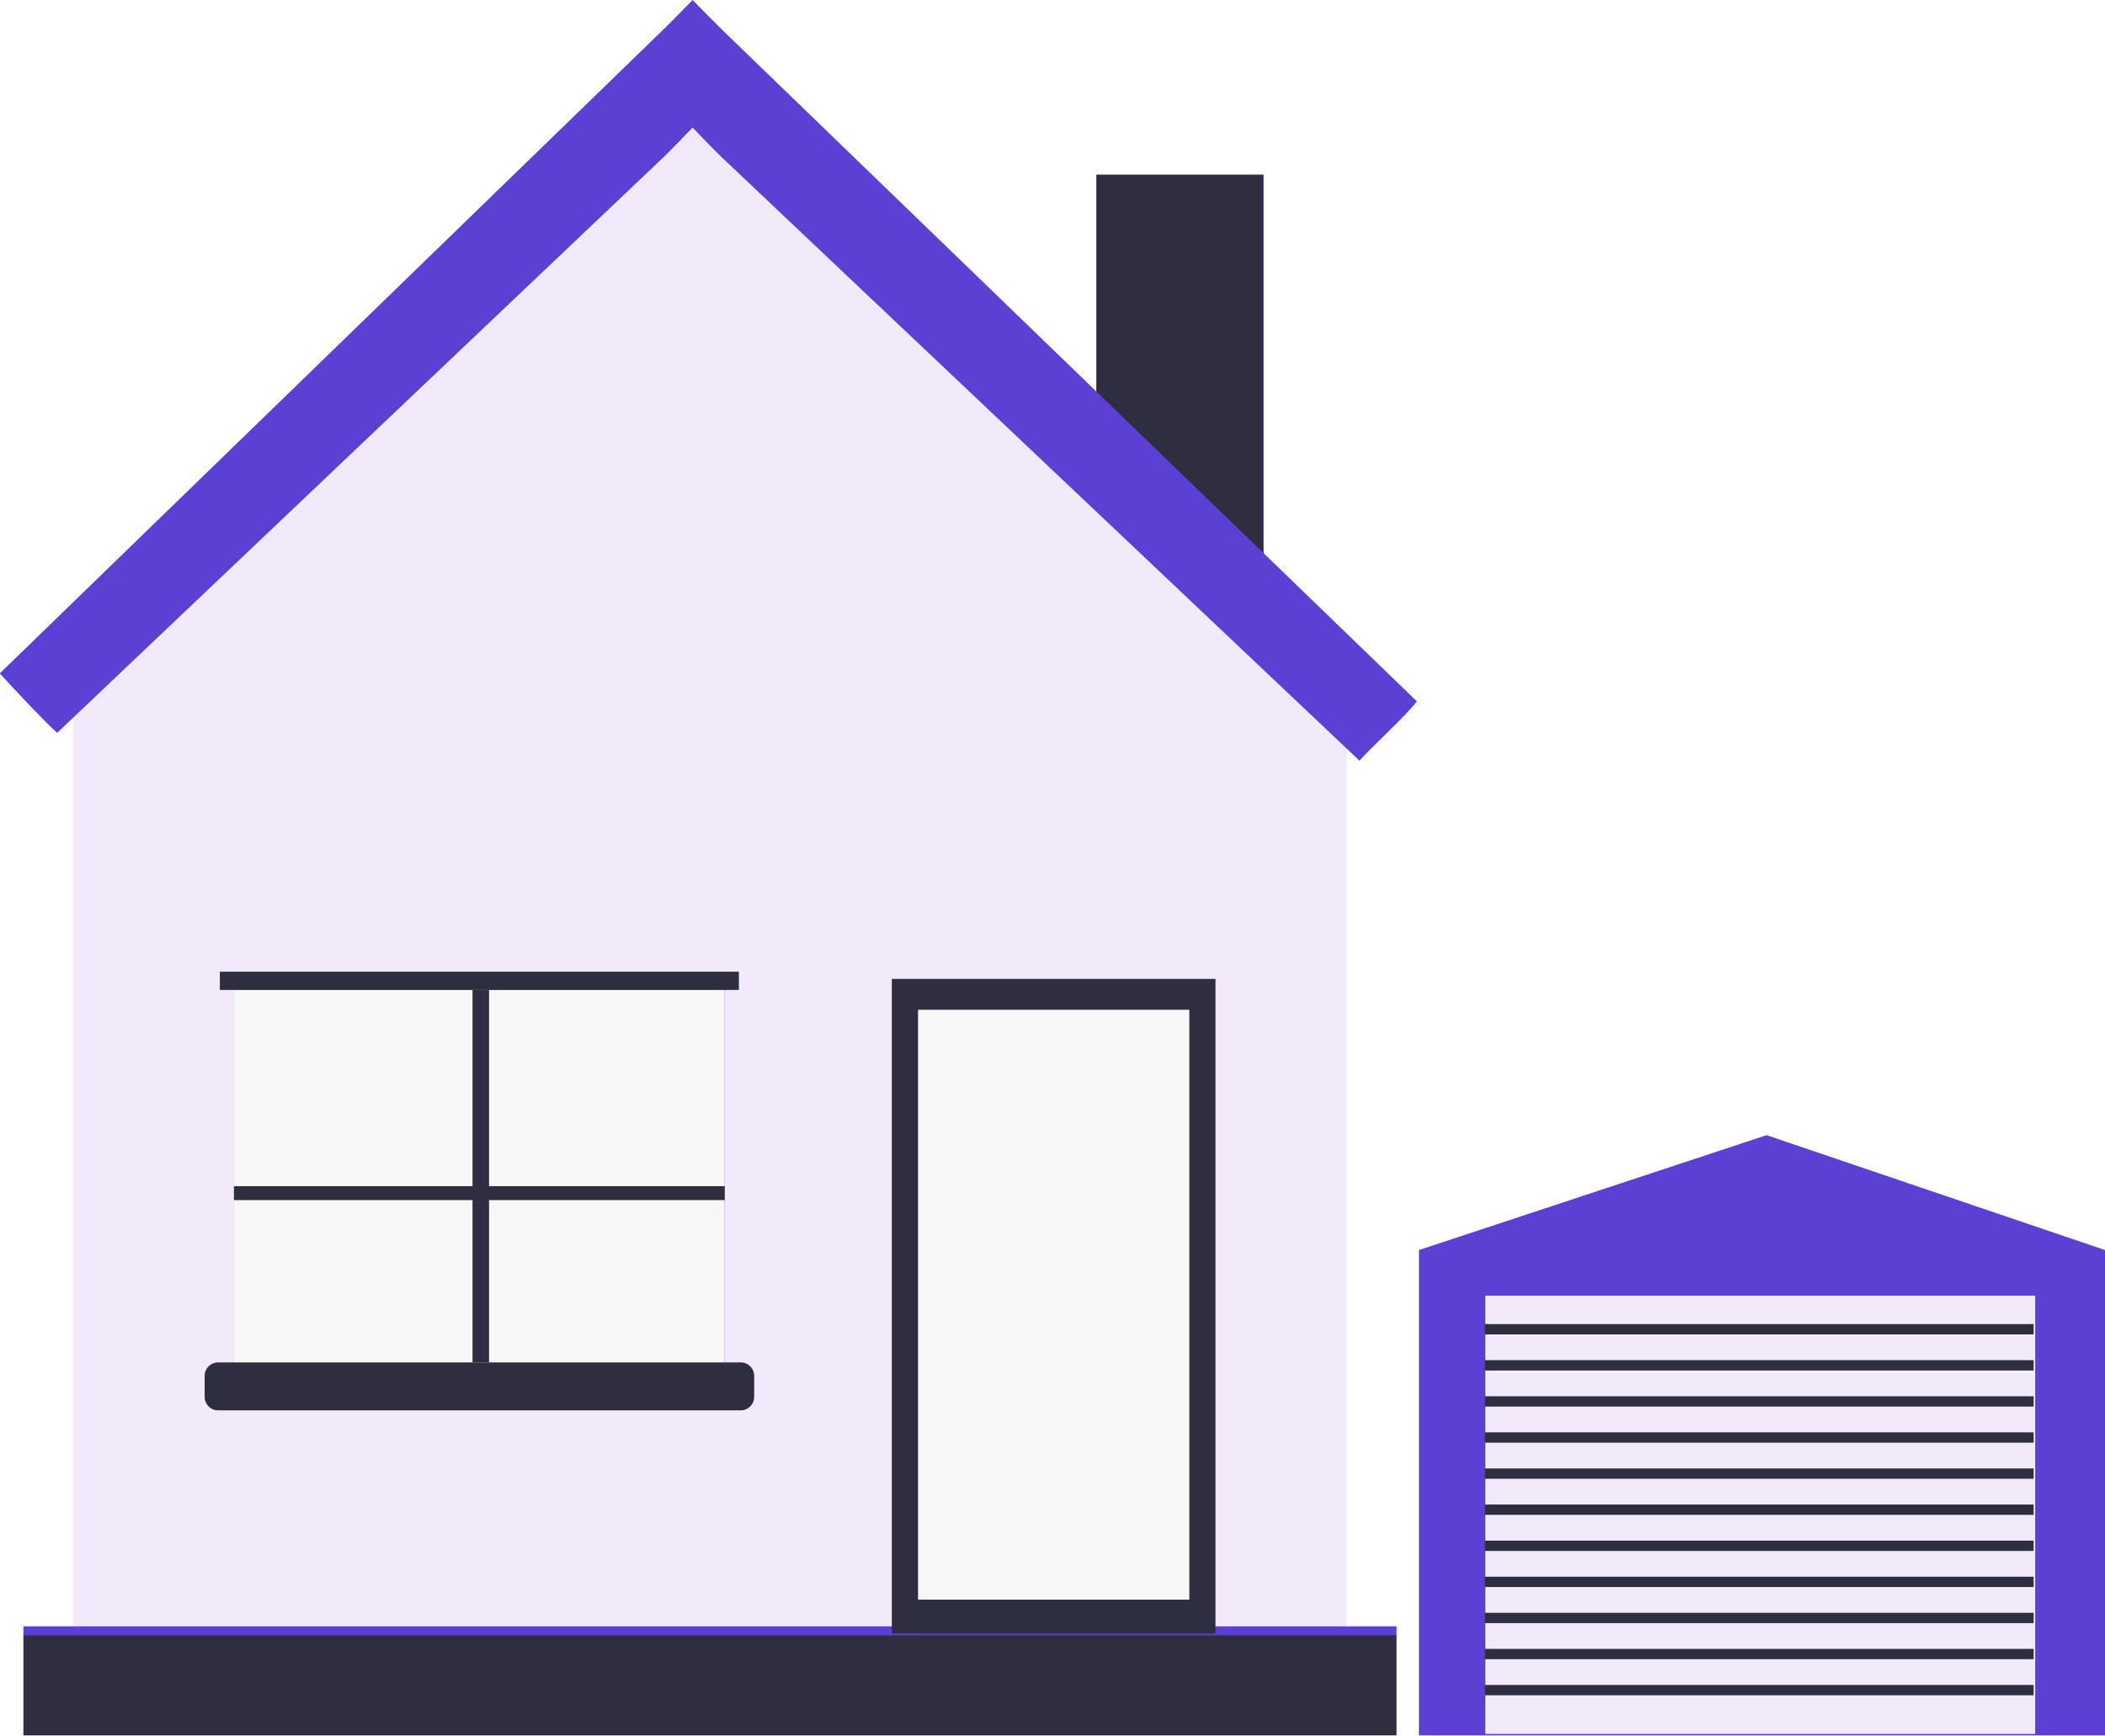
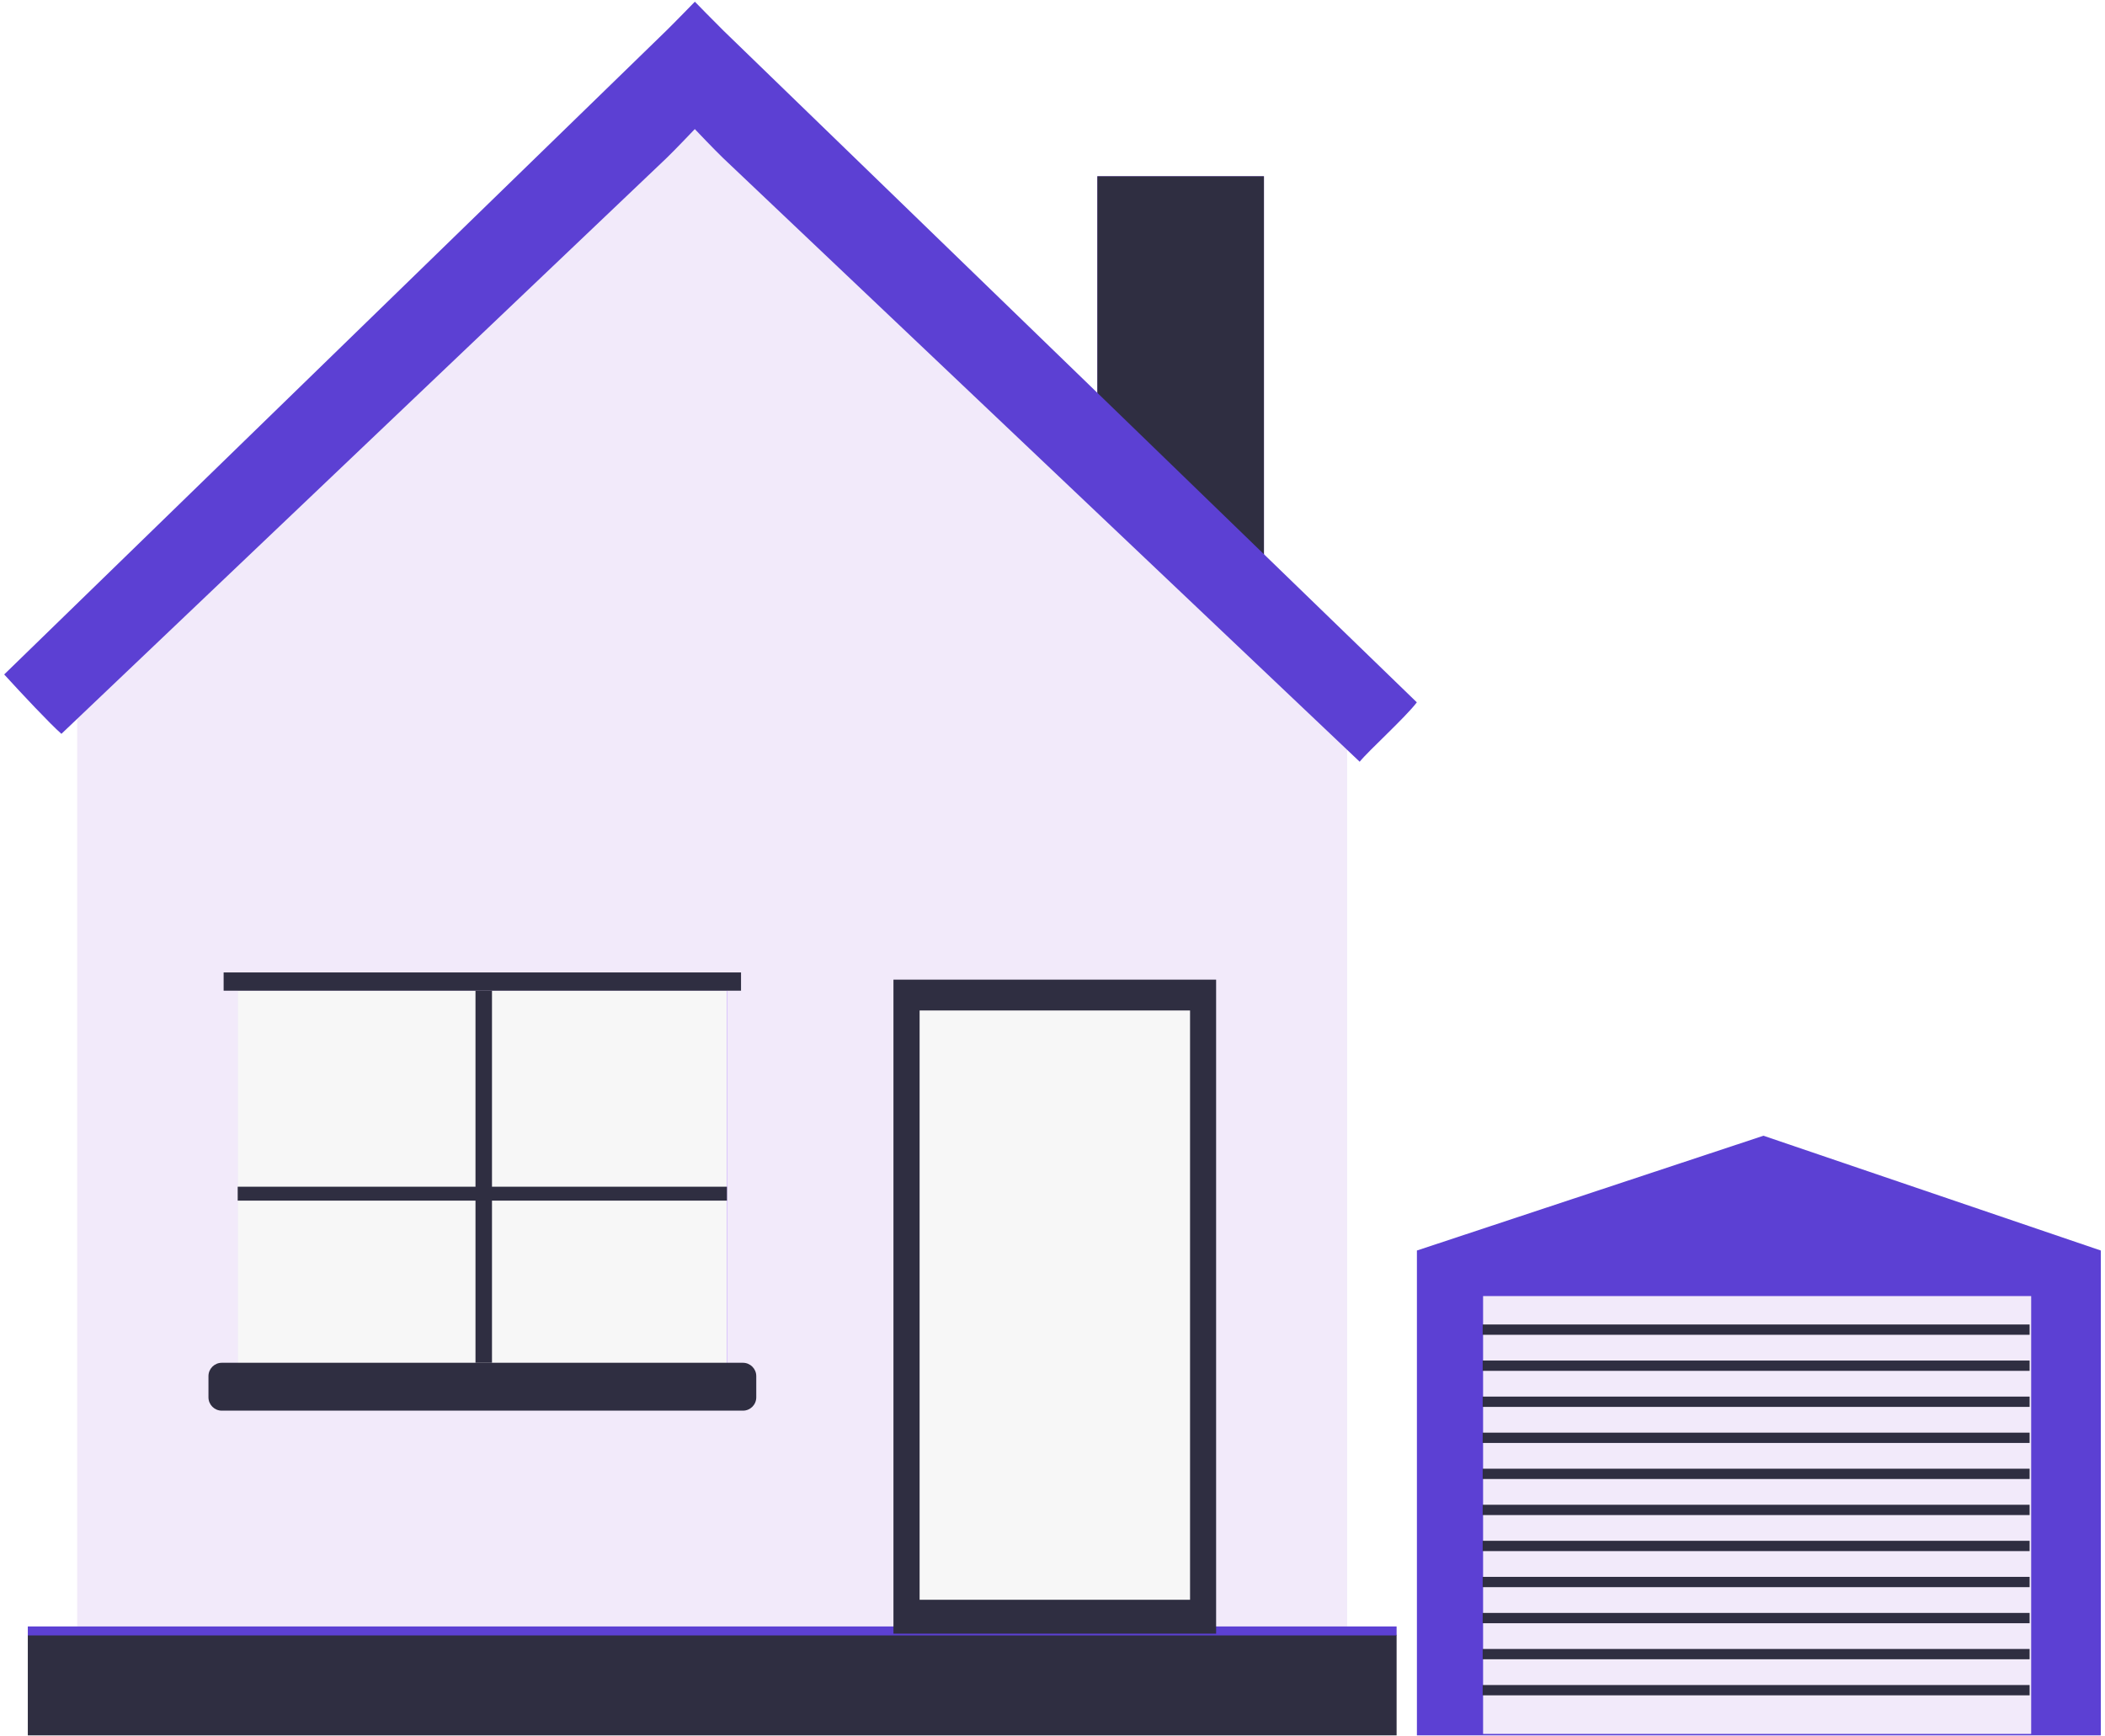
<svg xmlns="http://www.w3.org/2000/svg" id="Laag_1" data-name="Laag 1" viewBox="0 0 1510 1245">
  <defs>
    <style>.cls-1{fill:#9d68fd;}.cls-2{fill:#2f2e41;}.cls-3{fill:#f2eafa;}.cls-4{fill:#5c40d3;}.cls-5{fill:#f7f7f7;}</style>
  </defs>
-   <rect id="Rectangle_293" data-name="Rectangle 293" class="cls-1" x="786.45" y="125.37" width="119.88" height="298.97" />
-   <rect id="Rectangle_294" data-name="Rectangle 294" class="cls-2" x="786.45" y="125.37" width="119.88" height="298.97" />
-   <path id="Path_1498" data-name="Path 1498" class="cls-3" d="M484.3,50.61l-432,429.05v687.11h913.9V520.21Z" />
-   <path id="Path_1709" data-name="Path 1709" class="cls-4" d="M1267.23,814.38l-249.38,82.43V1245H1510V896.81Z" />
-   <rect id="Rectangle_296" data-name="Rectangle 296" class="cls-2" x="16.78" y="1172.75" width="985.03" height="72.25" />
-   <rect id="Rectangle_319" data-name="Rectangle 319" class="cls-4" x="16.78" y="1166.77" width="985.03" height="6.46" />
-   <rect id="Rectangle_297" data-name="Rectangle 297" class="cls-1" x="167.83" y="710.21" width="352.08" height="291.5" />
-   <rect id="Rectangle_298" data-name="Rectangle 298" class="cls-5" x="167.69" y="710.21" width="352.08" height="291.5" />
-   <rect id="Rectangle_299" data-name="Rectangle 299" class="cls-2" x="639.72" y="702.29" width="232.2" height="469.66" />
-   <rect id="Rectangle_301" data-name="Rectangle 301" class="cls-5" x="658.54" y="724.43" width="194.62" height="423.18" />
-   <rect id="Rectangle_320" data-name="Rectangle 320" class="cls-3" x="1065.5" y="929.52" width="394.42" height="314.44" />
-   <path id="Path_1501" data-name="Path 1501" class="cls-4" d="M476.16,20.89-.18,483.13C12.53,497,32.39,518.14,41,525.77L476.39,112.39c5.37-5.11,20.42-20.9,20.42-20.9s14.39,15.12,20.46,20.9l458,433.41c6.49-8,32.82-31.73,41.12-42.64L517.51,20.89C512.11,15.64,496.81,0,496.81,0S482.26,14.94,476.16,20.89Z" />
-   <rect id="Rectangle_303" data-name="Rectangle 303" class="cls-2" x="157.7" y="697.12" width="372.34" height="13.1" />
-   <rect id="Rectangle_304" data-name="Rectangle 304" class="cls-2" x="338.95" y="710.21" width="11.87" height="267.21" />
-   <rect id="Rectangle_307" data-name="Rectangle 307" class="cls-2" x="167.83" y="850.99" width="352.08" height="9.99" />
-   <rect id="Rectangle_321" data-name="Rectangle 321" class="cls-2" x="1065.2" y="949.93" width="393.6" height="7.4" />
-   <rect id="Rectangle_322" data-name="Rectangle 322" class="cls-2" x="1065.2" y="975.82" width="393.6" height="7.4" />
-   <rect id="Rectangle_323" data-name="Rectangle 323" class="cls-2" x="1065.2" y="1001.72" width="393.6" height="7.4" />
-   <rect id="Rectangle_324" data-name="Rectangle 324" class="cls-2" x="1065.2" y="1027.61" width="393.6" height="7.4" />
-   <rect id="Rectangle_325" data-name="Rectangle 325" class="cls-2" x="1065.2" y="1053.5" width="393.6" height="7.4" />
-   <rect id="Rectangle_325-2" data-name="Rectangle 325-2" class="cls-2" x="1065.2" y="1079.39" width="393.6" height="7.4" />
-   <rect id="Rectangle_325-3" data-name="Rectangle 325-3" class="cls-2" x="1065.2" y="1105.28" width="393.6" height="7.4" />
-   <rect id="Rectangle_325-4" data-name="Rectangle 325-4" class="cls-2" x="1065.2" y="1131.17" width="393.6" height="7.4" />
-   <rect id="Rectangle_325-5" data-name="Rectangle 325-5" class="cls-2" x="1065.2" y="1157.06" width="393.6" height="7.4" />
-   <rect id="Rectangle_325-6" data-name="Rectangle 325-6" class="cls-2" x="1065.2" y="1182.95" width="393.6" height="7.4" />
-   <rect id="Rectangle_325-7" data-name="Rectangle 325-7" class="cls-2" x="1065.2" y="1208.84" width="393.6" height="7.4" />
-   <path id="Rectangle_308" data-name="Rectangle 308" class="cls-2" d="M156.39,977.43h375A9.59,9.59,0,0,1,541,987v15.23a9.59,9.59,0,0,1-9.6,9.58h-375a9.59,9.59,0,0,1-9.6-9.58V987A9.59,9.59,0,0,1,156.39,977.43Z" />
+   <rect id="Rectangle_293" data-name="Rectangle 293" class="cls-1" x="787.17" y="126.46" width="119.5" height="298.68" />
+   <rect id="Rectangle_294" data-name="Rectangle 294" class="cls-2" x="787.17" y="126.46" width="119.5" height="298.68" />
+   <path id="Path_1498" data-name="Path 1498" class="cls-3" d="M486,51.78,55.38,480.41v686.44h911V520.92Z" />
+   <path id="Path_1709" data-name="Path 1709" class="cls-4" d="M1265,814.8l-248.59,82.35V1245H1507V897.15Z" />
+   <rect id="Rectangle_296" data-name="Rectangle 296" class="cls-2" x="19.95" y="1172.83" width="981.89" height="72.17" />
+   <rect id="Rectangle_319" data-name="Rectangle 319" class="cls-4" x="19.95" y="1166.85" width="981.89" height="6.45" />
+   <rect id="Rectangle_297" data-name="Rectangle 297" class="cls-1" x="170.51" y="710.74" width="350.96" height="291.21" />
+   <rect id="Rectangle_298" data-name="Rectangle 298" class="cls-5" x="170.38" y="710.74" width="350.96" height="291.21" />
+   <rect id="Rectangle_299" data-name="Rectangle 299" class="cls-2" x="640.91" y="702.83" width="231.46" height="469.2" />
+   <rect id="Rectangle_301" data-name="Rectangle 301" class="cls-5" x="659.67" y="724.94" width="194" height="422.77" />
+   <rect id="Rectangle_320" data-name="Rectangle 320" class="cls-3" x="1063.88" y="929.83" width="393.16" height="314.13" />
+   <path id="Path_1501" data-name="Path 1501" class="cls-4" d="M477.87,22.09,3,483.87c12.67,13.9,32.47,35,41.05,42.61l434-413c5.35-5.1,20.36-20.88,20.36-20.88s14.34,15.1,20.39,20.88l456.55,433c6.47-8,32.72-31.71,41-42.6L519.08,22.09c-5.38-5.25-20.63-20.87-20.63-20.87S483.94,16.15,477.87,22.09Z" />
+   <rect id="Rectangle_303" data-name="Rectangle 303" class="cls-2" x="160.42" y="697.65" width="371.15" height="13.09" />
+   <rect id="Rectangle_304" data-name="Rectangle 304" class="cls-2" x="341.09" y="710.74" width="11.83" height="266.95" />
+   <rect id="Rectangle_307" data-name="Rectangle 307" class="cls-2" x="170.51" y="851.38" width="350.96" height="9.98" />
+   <rect id="Rectangle_321" data-name="Rectangle 321" class="cls-2" x="1063.58" y="950.22" width="392.34" height="7.39" />
+   <rect id="Rectangle_322" data-name="Rectangle 322" class="cls-2" x="1063.58" y="976.09" width="392.34" height="7.39" />
+   <rect id="Rectangle_323" data-name="Rectangle 323" class="cls-2" x="1063.58" y="1001.95" width="392.34" height="7.39" />
+   <rect id="Rectangle_324" data-name="Rectangle 324" class="cls-2" x="1063.58" y="1027.82" width="392.34" height="7.39" />
+   <rect id="Rectangle_325" data-name="Rectangle 325" class="cls-2" x="1063.58" y="1053.68" width="392.34" height="7.39" />
+   <rect id="Rectangle_325-2" data-name="Rectangle 325-2" class="cls-2" x="1063.58" y="1079.55" width="392.34" height="7.39" />
+   <rect id="Rectangle_325-3" data-name="Rectangle 325-3" class="cls-2" x="1063.58" y="1105.41" width="392.34" height="7.39" />
+   <rect id="Rectangle_325-4" data-name="Rectangle 325-4" class="cls-2" x="1063.58" y="1131.28" width="392.34" height="7.39" />
+   <rect id="Rectangle_325-5" data-name="Rectangle 325-5" class="cls-2" x="1063.58" y="1157.15" width="392.34" height="7.39" />
+   <rect id="Rectangle_325-6" data-name="Rectangle 325-6" class="cls-2" x="1063.58" y="1183.01" width="392.34" height="7.39" />
+   <rect id="Rectangle_325-7" data-name="Rectangle 325-7" class="cls-2" x="1063.58" y="1208.88" width="392.34" height="7.39" />
+   <rect id="Rectangle_308" data-name="Rectangle 308" class="cls-2" x="149.54" y="977.69" width="392.96" height="34.35" rx="9.57" />
</svg>
